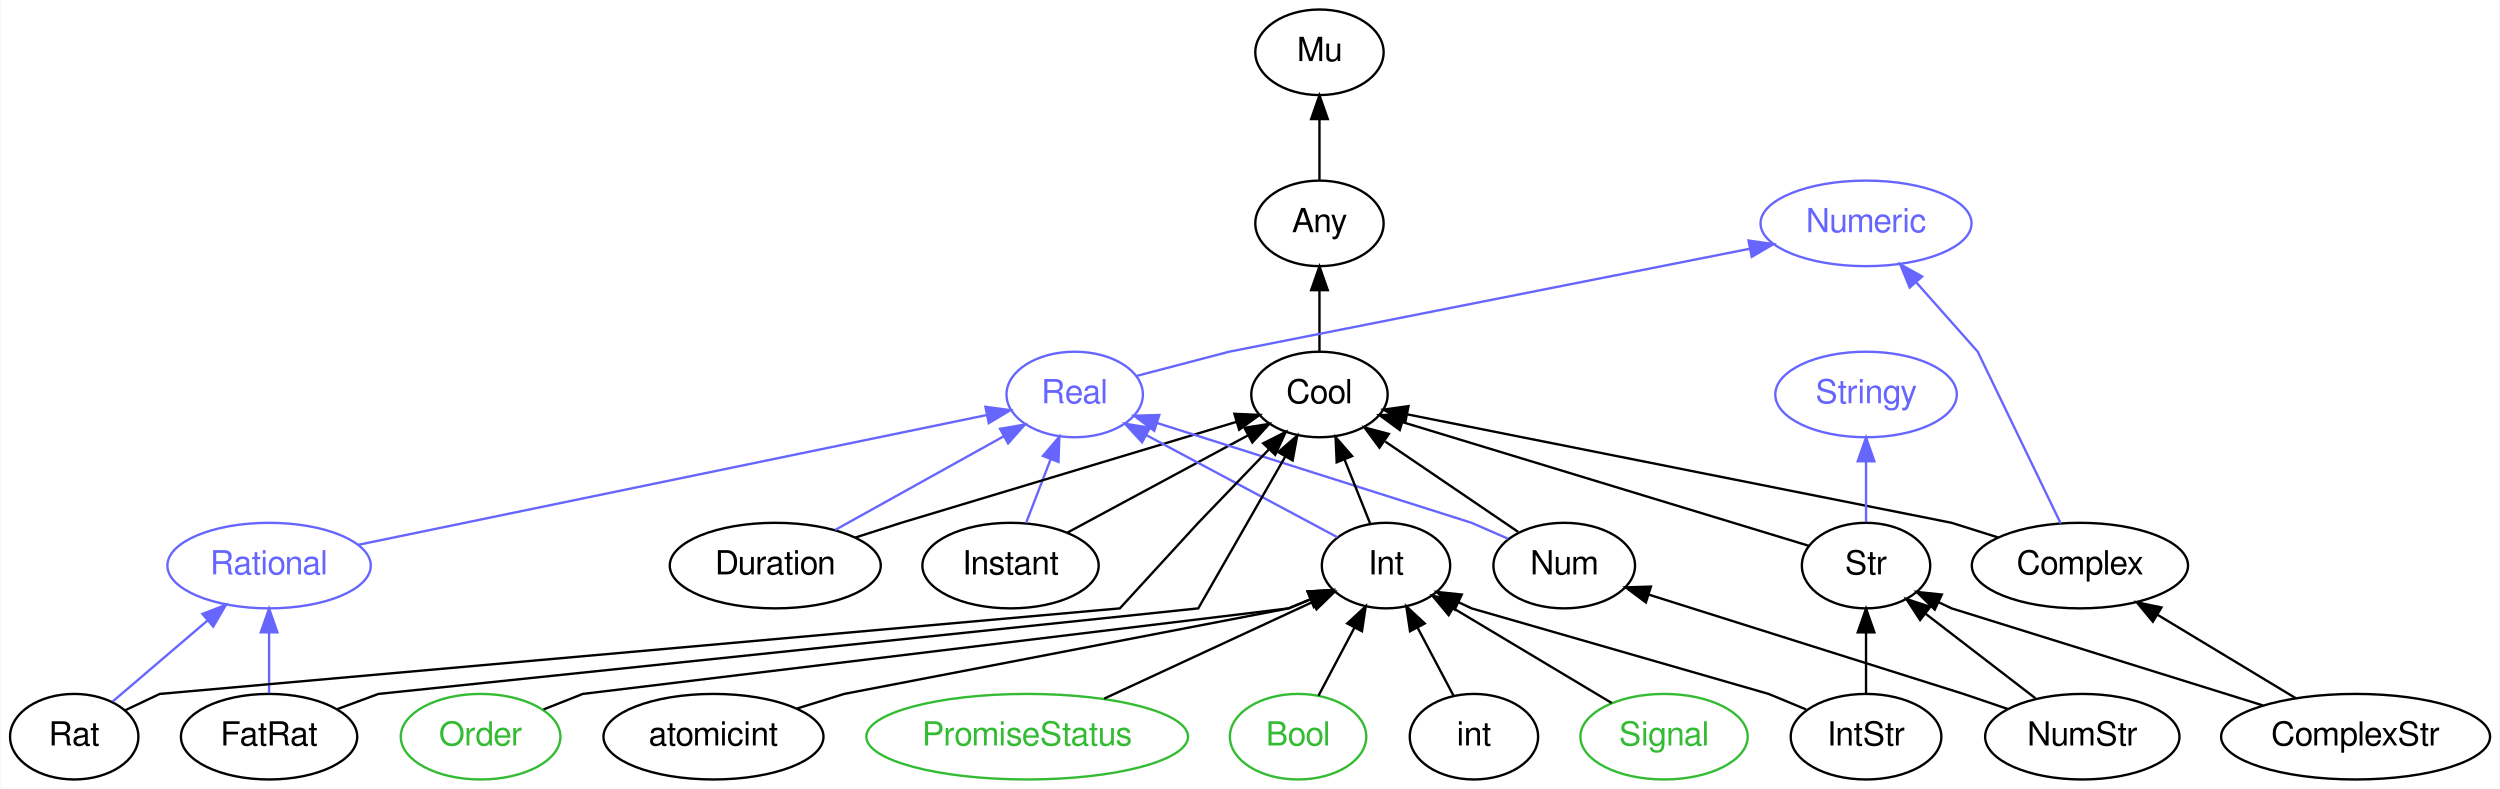
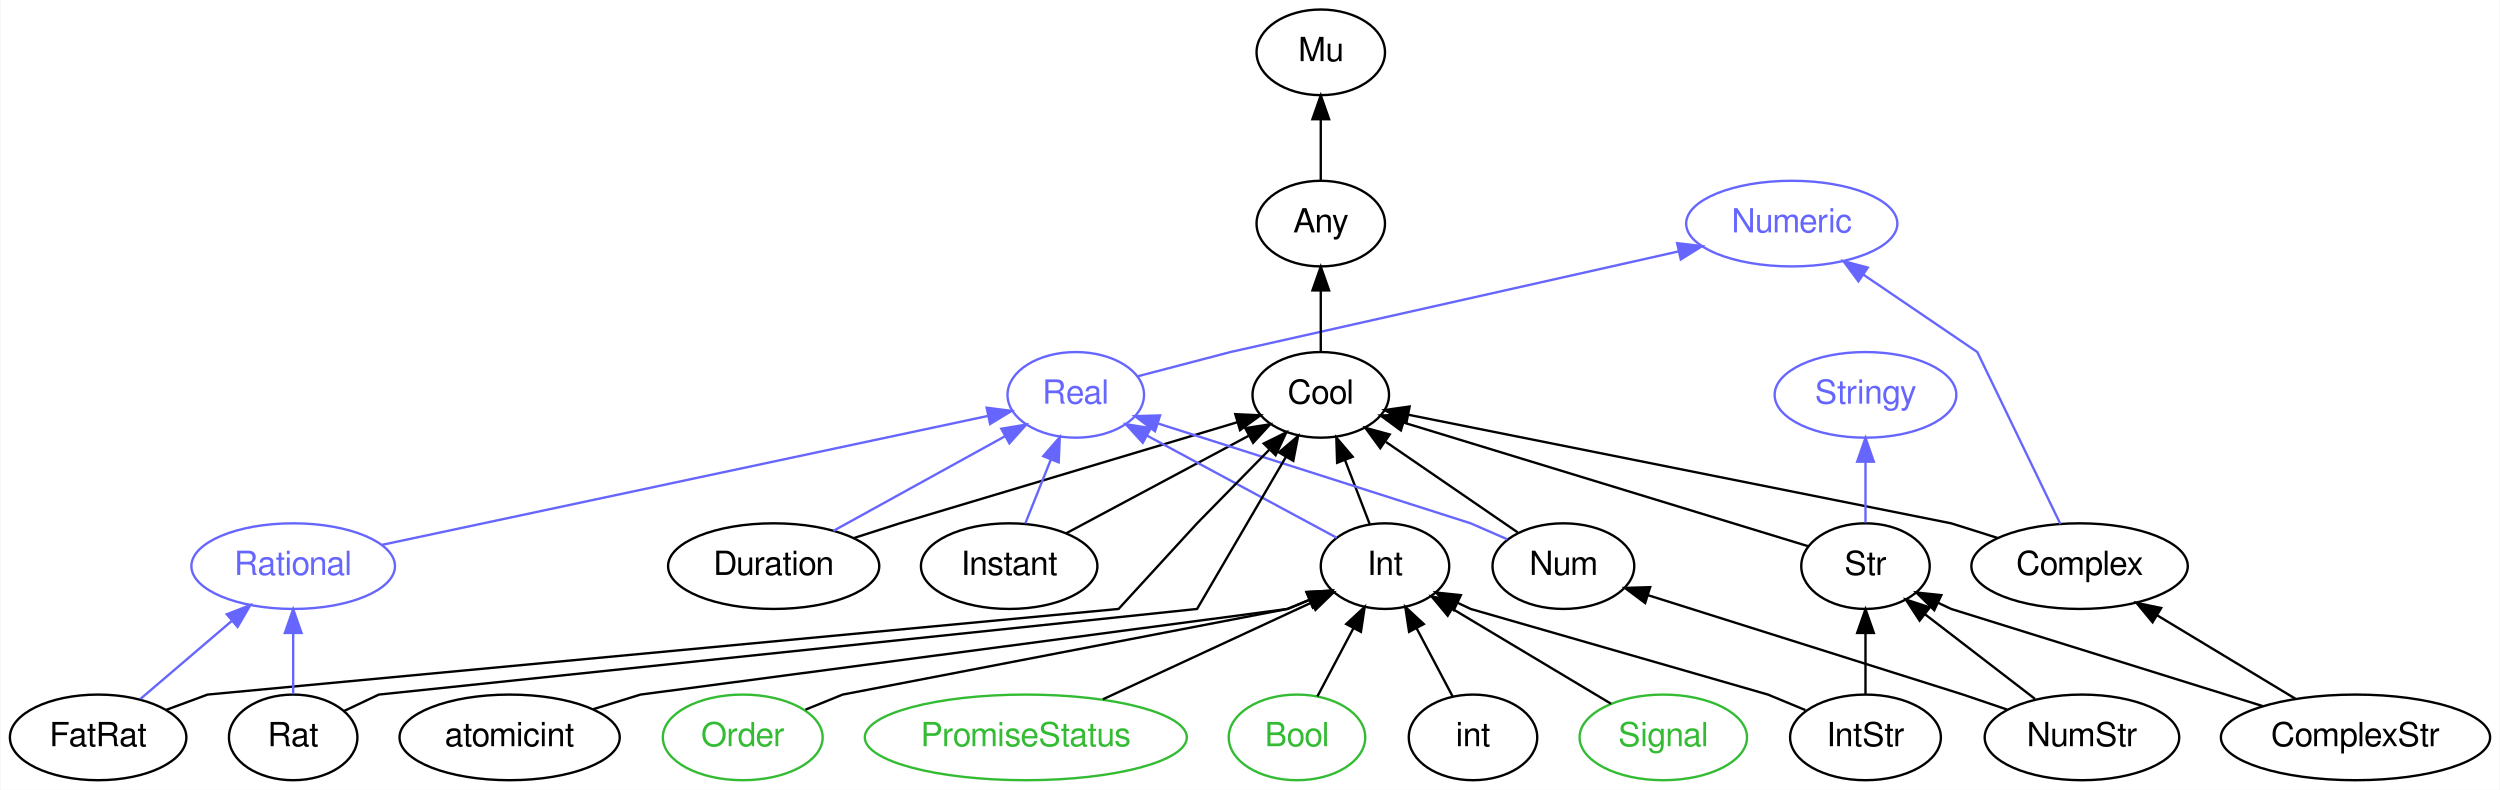
- <svg xmlns="http://www.w3.org/2000/svg" xmlns:xlink="http://www.w3.org/1999/xlink" width="1052pt" height="332pt" viewBox="0.00 0.00 1051.54 332.00">
+ <svg xmlns="http://www.w3.org/2000/svg" xmlns:xlink="http://www.w3.org/1999/xlink" width="1051pt" height="332pt" viewBox="0.00 0.00 1050.59 332.00">
  <g id="graph0" class="graph" transform="scale(1 1) rotate(0) translate(4 328)">
-     <polygon fill="white" stroke="none" points="-4,4 -4,-328 1047.54,-328 1047.54,4 -4,4" />
+     <polygon fill="white" stroke="none" points="-4,4 -4,-328 1046.59,-328 1046.59,4 -4,4" />
    <g id="node1" class="node">
      <g id="a_node1">
        <a xlink:href="/type/Numeric" xlink:title="Numeric">
-           <ellipse fill="none" stroke="#6666ff" cx="781" cy="-234" rx="44.393" ry="18" />
-           <text text-anchor="middle" x="781" y="-230.3" font-family="FreeSans" font-size="14.00" fill="#6666ff">Numeric</text>
+           <ellipse fill="none" stroke="#6666ff" cx="749.047" cy="-234" rx="44.393" ry="18" />
+           <text text-anchor="middle" x="749.047" y="-230.3" font-family="FreeSans" font-size="14.00" fill="#6666ff">Numeric</text>
        </a>
      </g>
    </g>
    <g id="node2" class="node">
      <g id="a_node2">
-         <a xlink:href="/type/Mu" xlink:title="Mu">
-           <ellipse fill="none" stroke="#000000" cx="551" cy="-306" rx="27" ry="18" />
-           <text text-anchor="middle" x="551" y="-302.3" font-family="FreeSans" font-size="14.00" fill="#000000">Mu</text>
-         </a>
-       </g>
+         <a xlink:href="/type/Real" xlink:title="Real">
+           <ellipse fill="none" stroke="#6666ff" cx="448.047" cy="-162" rx="28.695" ry="18" />
+           <text text-anchor="middle" x="448.047" y="-158.3" font-family="FreeSans" font-size="14.00" fill="#6666ff">Real</text>
+         </a>
+       </g>
+     </g>
+     <g id="edge23" class="edge">
+       <path fill="none" stroke="#6666ff" d="M474.11,-169.817C492.194,-174.546 513.047,-180 513.047,-180 513.047,-180 632.703,-206.872 701.612,-222.347" />
+       <polygon fill="#6666ff" stroke="#6666ff" points="700.867,-225.767 711.391,-224.543 702.401,-218.937 700.867,-225.767" />
    </g>
    <g id="node3" class="node">
      <g id="a_node3">
-         <a xlink:href="/type/Any" xlink:title="Any">
-           <ellipse fill="none" stroke="#000000" cx="551" cy="-234" rx="27" ry="18" />
-           <text text-anchor="middle" x="551" y="-230.3" font-family="FreeSans" font-size="14.00" fill="#000000">Any</text>
-         </a>
-       </g>
-     </g>
-     <g id="edge1" class="edge">
-       <path fill="none" stroke="#000000" d="M551,-252.303C551,-260.017 551,-269.288 551,-277.888" />
-       <polygon fill="#000000" stroke="#000000" points="547.5,-277.896 551,-287.896 554.5,-277.896 547.5,-277.896" />
+         <a xlink:href="/type/Mu" xlink:title="Mu">
+           <ellipse fill="none" stroke="#000000" cx="551.047" cy="-306" rx="27" ry="18" />
+           <text text-anchor="middle" x="551.047" y="-302.3" font-family="FreeSans" font-size="14.00" fill="#000000">Mu</text>
+         </a>
+       </g>
    </g>
    <g id="node4" class="node">
      <g id="a_node4">
-         <a xlink:href="/type/Cool" xlink:title="Cool">
-           <ellipse fill="none" stroke="#000000" cx="551" cy="-162" rx="28.695" ry="18" />
-           <text text-anchor="middle" x="551" y="-158.3" font-family="FreeSans" font-size="14.00" fill="#000000">Cool</text>
-         </a>
-       </g>
-     </g>
-     <g id="edge2" class="edge">
-       <path fill="none" stroke="#000000" d="M551,-180.303C551,-188.017 551,-197.288 551,-205.888" />
-       <polygon fill="#000000" stroke="#000000" points="547.5,-205.896 551,-215.896 554.5,-205.896 547.5,-205.896" />
+         <a xlink:href="/type/Any" xlink:title="Any">
+           <ellipse fill="none" stroke="#000000" cx="551.047" cy="-234" rx="27" ry="18" />
+           <text text-anchor="middle" x="551.047" y="-230.3" font-family="FreeSans" font-size="14.00" fill="#000000">Any</text>
+         </a>
+       </g>
+     </g>
+     <g id="edge1" class="edge">
+       <path fill="none" stroke="#000000" d="M551.047,-252.303C551.047,-260.017 551.047,-269.288 551.047,-277.888" />
+       <polygon fill="#000000" stroke="#000000" points="547.547,-277.896 551.047,-287.896 554.547,-277.896 547.547,-277.896" />
    </g>
    <g id="node5" class="node">
      <g id="a_node5">
-         <a xlink:href="/type/Complex" xlink:title="Complex">
-           <ellipse fill="none" stroke="#000000" cx="871" cy="-90" rx="45.492" ry="18" />
-           <text text-anchor="middle" x="871" y="-86.3" font-family="FreeSans" font-size="14.00" fill="#000000">Complex</text>
-         </a>
-       </g>
-     </g>
-     <g id="edge23" class="edge">
-       <path fill="none" stroke="#6666ff" d="M862.912,-107.74C850.456,-133.521 828,-180 828,-180 828,-180 814.601,-195.11 802.111,-209.194" />
-       <polygon fill="#6666ff" stroke="#6666ff" points="799.373,-207.006 795.357,-216.81 804.611,-211.651 799.373,-207.006" />
-     </g>
-     <g id="edge3" class="edge">
-       <path fill="none" stroke="#000000" d="M836.495,-101.863C825.912,-105.194 817,-108 817,-108 817,-108 661.287,-139.026 588.135,-153.601" />
-       <polygon fill="#000000" stroke="#000000" points="587.093,-150.24 577.969,-155.626 588.461,-157.105 587.093,-150.24" />
+         <a xlink:href="/type/Cool" xlink:title="Cool">
+           <ellipse fill="none" stroke="#000000" cx="551.047" cy="-162" rx="28.695" ry="18" />
+           <text text-anchor="middle" x="551.047" y="-158.3" font-family="FreeSans" font-size="14.00" fill="#000000">Cool</text>
+         </a>
+       </g>
+     </g>
+     <g id="edge2" class="edge">
+       <path fill="none" stroke="#000000" d="M551.047,-180.303C551.047,-188.017 551.047,-197.288 551.047,-205.888" />
+       <polygon fill="#000000" stroke="#000000" points="547.547,-205.896 551.047,-215.896 554.547,-205.896 547.547,-205.896" />
    </g>
    <g id="node6" class="node">
      <g id="a_node6">
-         <a xlink:href="/type/Real" xlink:title="Real">
-           <ellipse fill="none" stroke="#6666ff" cx="448" cy="-162" rx="28.695" ry="18" />
-           <text text-anchor="middle" x="448" y="-158.3" font-family="FreeSans" font-size="14.00" fill="#6666ff">Real</text>
+         <a xlink:href="/type/Complex" xlink:title="Complex">
+           <ellipse fill="none" stroke="#000000" cx="870.047" cy="-90" rx="45.492" ry="18" />
+           <text text-anchor="middle" x="870.047" y="-86.3" font-family="FreeSans" font-size="14.00" fill="#000000">Complex</text>
        </a>
      </g>
    </g>
    <g id="edge24" class="edge">
-       <path fill="none" stroke="#6666ff" d="M474.063,-169.817C492.147,-174.546 513,-180 513,-180 513,-180 654.692,-208.021 732.022,-223.314" />
-       <polygon fill="#6666ff" stroke="#6666ff" points="731.541,-226.787 742.03,-225.293 732.9,-219.92 731.541,-226.787" />
+       <path fill="none" stroke="#6666ff" d="M861.959,-107.74C849.503,-133.521 827.047,-180 827.047,-180 827.047,-180 801.177,-197.578 779.235,-212.487" />
+       <polygon fill="#6666ff" stroke="#6666ff" points="777.078,-209.721 770.774,-218.237 781.012,-215.511 777.078,-209.721" />
+     </g>
+     <g id="edge3" class="edge">
+       <path fill="none" stroke="#000000" d="M835.542,-101.863C824.959,-105.194 816.047,-108 816.047,-108 816.047,-108 660.919,-139.026 588.042,-153.601" />
+       <polygon fill="#000000" stroke="#000000" points="587.034,-150.233 577.915,-155.626 588.407,-157.097 587.034,-150.233" />
    </g>
    <g id="node7" class="node">
      <g id="a_node7">
        <a xlink:href="/type/Stringy" xlink:title="Stringy">
-           <ellipse fill="none" stroke="#6666ff" cx="781" cy="-162" rx="38.194" ry="18" />
-           <text text-anchor="middle" x="781" y="-158.3" font-family="FreeSans" font-size="14.00" fill="#6666ff">Stringy</text>
+           <ellipse fill="none" stroke="#6666ff" cx="780.047" cy="-162" rx="38.194" ry="18" />
+           <text text-anchor="middle" x="780.047" y="-158.3" font-family="FreeSans" font-size="14.00" fill="#6666ff">Stringy</text>
        </a>
      </g>
    </g>
    <g id="node8" class="node">
      <g id="a_node8">
        <a xlink:href="/type/Str" xlink:title="Str">
-           <ellipse fill="none" stroke="#000000" cx="781" cy="-90" rx="27" ry="18" />
-           <text text-anchor="middle" x="781" y="-86.3" font-family="FreeSans" font-size="14.00" fill="#000000">Str</text>
+           <ellipse fill="none" stroke="#000000" cx="780.047" cy="-90" rx="27" ry="18" />
+           <text text-anchor="middle" x="780.047" y="-86.3" font-family="FreeSans" font-size="14.00" fill="#000000">Str</text>
        </a>
      </g>
    </g>
    <g id="edge4" class="edge">
-       <path fill="none" stroke="#000000" d="M756.821,-98.359C715.989,-110.786 633.22,-135.977 586.03,-150.339" />
-       <polygon fill="#000000" stroke="#000000" points="584.795,-147.056 576.248,-153.316 586.834,-153.753 584.795,-147.056" />
+       <path fill="none" stroke="#000000" d="M755.973,-98.359C715.319,-110.786 632.909,-135.977 585.925,-150.339" />
+       <polygon fill="#000000" stroke="#000000" points="584.725,-147.045 576.185,-153.316 586.771,-153.74 584.725,-147.045" />
    </g>
    <g id="edge25" class="edge">
-       <path fill="none" stroke="#6666ff" d="M781,-108.303C781,-116.017 781,-125.288 781,-133.888" />
-       <polygon fill="#6666ff" stroke="#6666ff" points="777.5,-133.896 781,-143.896 784.5,-133.896 777.5,-133.896" />
+       <path fill="none" stroke="#6666ff" d="M780.047,-108.303C780.047,-116.017 780.047,-125.288 780.047,-133.888" />
+       <polygon fill="#6666ff" stroke="#6666ff" points="776.547,-133.896 780.047,-143.896 783.547,-133.896 776.547,-133.896" />
    </g>
    <g id="node9" class="node">
      <g id="a_node9">
        <a xlink:href="/type/ComplexStr" xlink:title="ComplexStr">
-           <ellipse fill="none" stroke="#000000" cx="987" cy="-18" rx="56.59" ry="18" />
-           <text text-anchor="middle" x="987" y="-14.3" font-family="FreeSans" font-size="14.00" fill="#000000">ComplexStr</text>
+           <ellipse fill="none" stroke="#000000" cx="986.047" cy="-18" rx="56.59" ry="18" />
+           <text text-anchor="middle" x="986.047" y="-14.3" font-family="FreeSans" font-size="14.00" fill="#000000">ComplexStr</text>
        </a>
      </g>
    </g>
    <g id="edge5" class="edge">
-       <path fill="none" stroke="#000000" d="M961.83,-34.189C944.765,-44.486 922.047,-58.196 903.601,-69.327" />
-       <polygon fill="#000000" stroke="#000000" points="901.686,-66.395 894.932,-74.558 905.302,-72.388 901.686,-66.395" />
+       <path fill="none" stroke="#000000" d="M960.876,-34.189C943.812,-44.486 921.094,-58.196 902.648,-69.327" />
+       <polygon fill="#000000" stroke="#000000" points="900.732,-66.395 893.979,-74.558 904.349,-72.388 900.732,-66.395" />
    </g>
    <g id="edge6" class="edge">
-       <path fill="none" stroke="#000000" d="M947.999,-31.159C897.809,-46.807 817,-72 817,-72 817,-72 814.82,-73.03 811.532,-74.582" />
-       <polygon fill="#000000" stroke="#000000" points="809.905,-71.48 802.357,-78.915 812.894,-77.809 809.905,-71.48" />
+       <path fill="none" stroke="#000000" d="M947.045,-31.159C896.855,-46.807 816.047,-72 816.047,-72 816.047,-72 813.866,-73.03 810.579,-74.582" />
+       <polygon fill="#000000" stroke="#000000" points="808.952,-71.48 801.404,-78.915 811.941,-77.809 808.952,-71.48" />
    </g>
    <g id="node10" class="node">
      <g id="a_node10">
-         <a xlink:href="/type/Rational" xlink:title="Rational">
-           <ellipse fill="none" stroke="#6666ff" cx="109" cy="-90" rx="42.793" ry="18" />
-           <text text-anchor="middle" x="109" y="-86.3" font-family="FreeSans" font-size="14.00" fill="#6666ff">Rational</text>
+         <a xlink:href="/type/Duration" xlink:title="Duration">
+           <ellipse fill="none" stroke="#000000" cx="321.047" cy="-90" rx="44.393" ry="18" />
+           <text text-anchor="middle" x="321.047" y="-86.3" font-family="FreeSans" font-size="14.00" fill="#000000">Duration</text>
        </a>
      </g>
    </g>
    <g id="edge26" class="edge">
-       <path fill="none" stroke="#6666ff" d="M146.574,-98.759C212.028,-112.274 346.169,-139.973 411.128,-153.386" />
-       <polygon fill="#6666ff" stroke="#6666ff" points="410.437,-156.817 420.938,-155.412 411.853,-149.962 410.437,-156.817" />
+       <path fill="none" stroke="#6666ff" d="M346.138,-104.83C366.885,-116.265 396.393,-132.53 418.322,-144.616" />
+       <polygon fill="#6666ff" stroke="#6666ff" points="416.761,-147.752 427.209,-149.514 420.14,-141.622 416.761,-147.752" />
+     </g>
+     <g id="edge7" class="edge">
+       <path fill="none" stroke="#000000" d="M354.612,-101.766C365.131,-105.14 374.047,-108 374.047,-108 374.047,-108 464.309,-135.028 515.919,-150.481" />
+       <polygon fill="#000000" stroke="#000000" points="515.103,-153.891 525.687,-153.406 517.111,-147.185 515.103,-153.891" />
    </g>
    <g id="node11" class="node">
      <g id="a_node11">
        <a xlink:href="/type/Instant" xlink:title="Instant">
-           <ellipse fill="none" stroke="#000000" cx="421" cy="-90" rx="37.093" ry="18" />
-           <text text-anchor="middle" x="421" y="-86.3" font-family="FreeSans" font-size="14.00" fill="#000000">Instant</text>
-         </a>
-       </g>
-     </g>
-     <g id="edge7" class="edge">
-       <path fill="none" stroke="#000000" d="M444.844,-103.839C466.233,-115.356 497.722,-132.312 520.851,-144.766" />
-       <polygon fill="#000000" stroke="#000000" points="519.423,-147.972 529.887,-149.632 522.742,-141.809 519.423,-147.972" />
+           <ellipse fill="none" stroke="#000000" cx="420.047" cy="-90" rx="37.093" ry="18" />
+           <text text-anchor="middle" x="420.047" y="-86.3" font-family="FreeSans" font-size="14.00" fill="#000000">Instant</text>
+         </a>
+       </g>
    </g>
    <g id="edge27" class="edge">
-       <path fill="none" stroke="#6666ff" d="M427.536,-107.945C430.62,-115.941 434.372,-125.669 437.817,-134.6" />
-       <polygon fill="#6666ff" stroke="#6666ff" points="434.66,-136.141 441.524,-144.211 441.191,-133.621 434.66,-136.141" />
+       <path fill="none" stroke="#6666ff" d="M426.825,-107.945C430.058,-116.027 433.998,-125.879 437.602,-134.888" />
+       <polygon fill="#6666ff" stroke="#6666ff" points="434.367,-136.226 441.331,-144.211 440.867,-133.626 434.367,-136.226" />
+     </g>
+     <g id="edge8" class="edge">
+       <path fill="none" stroke="#000000" d="M444.074,-103.839C465.628,-115.356 497.359,-132.312 520.666,-144.766" />
+       <polygon fill="#000000" stroke="#000000" points="519.302,-148.006 529.772,-149.632 522.601,-141.832 519.302,-148.006" />
    </g>
    <g id="node12" class="node">
      <g id="a_node12">
-         <a xlink:href="/type/Duration" xlink:title="Duration">
-           <ellipse fill="none" stroke="#000000" cx="322" cy="-90" rx="44.393" ry="18" />
-           <text text-anchor="middle" x="322" y="-86.3" font-family="FreeSans" font-size="14.00" fill="#000000">Duration</text>
-         </a>
-       </g>
-     </g>
-     <g id="edge8" class="edge">
-       <path fill="none" stroke="#000000" d="M355.566,-101.766C366.084,-105.14 375,-108 375,-108 375,-108 464.752,-135.028 516.07,-150.481" />
-       <polygon fill="#000000" stroke="#000000" points="515.199,-153.874 525.783,-153.406 517.217,-147.172 515.199,-153.874" />
+         <a xlink:href="/type/Rational" xlink:title="Rational">
+           <ellipse fill="none" stroke="#6666ff" cx="119.047" cy="-90" rx="42.793" ry="18" />
+           <text text-anchor="middle" x="119.047" y="-86.3" font-family="FreeSans" font-size="14.00" fill="#6666ff">Rational</text>
+         </a>
+       </g>
    </g>
    <g id="edge28" class="edge">
-       <path fill="none" stroke="#6666ff" d="M347.195,-104.997C367.681,-116.378 396.629,-132.461 418.252,-144.473" />
-       <polygon fill="#6666ff" stroke="#6666ff" points="416.583,-147.55 427.025,-149.347 419.983,-141.431 416.583,-147.55" />
+       <path fill="none" stroke="#6666ff" d="M156.467,-98.962C219.963,-112.472 348.047,-139.723 411.171,-153.154" />
+       <polygon fill="#6666ff" stroke="#6666ff" points="410.578,-156.606 421.087,-155.264 412.035,-149.759 410.578,-156.606" />
    </g>
    <g id="node13" class="node">
      <g id="a_node13">
-         <a xlink:href="/type/Num" xlink:title="Num">
-           <ellipse fill="none" stroke="#000000" cx="654" cy="-90" rx="29.795" ry="18" />
-           <text text-anchor="middle" x="654" y="-86.3" font-family="FreeSans" font-size="14.00" fill="#000000">Num</text>
-         </a>
-       </g>
+         <a xlink:href="/type/Int" xlink:title="Int">
+           <ellipse fill="none" stroke="#000000" cx="578.047" cy="-90" rx="27" ry="18" />
+           <text text-anchor="middle" x="578.047" y="-86.3" font-family="FreeSans" font-size="14.00" fill="#000000">Int</text>
+         </a>
+       </g>
+     </g>
+     <g id="edge29" class="edge">
+       <path fill="none" stroke="#6666ff" d="M557.734,-101.938C536.332,-113.462 502.4,-131.733 477.942,-144.902" />
+       <polygon fill="#6666ff" stroke="#6666ff" points="476.223,-141.853 469.078,-149.675 479.542,-148.016 476.223,-141.853" />
    </g>
    <g id="edge9" class="edge">
-       <path fill="none" stroke="#000000" d="M634.626,-104.166C618.846,-114.891 596.365,-130.17 578.685,-142.185" />
-       <polygon fill="#000000" stroke="#000000" points="576.242,-139.613 569.939,-148.129 580.177,-145.403 576.242,-139.613" />
-     </g>
-     <g id="edge29" class="edge">
-       <path fill="none" stroke="#6666ff" d="M630.414,-101.281C622.201,-104.861 615,-108 615,-108 615,-108 531.492,-134.503 482.58,-150.026" />
-       <polygon fill="#6666ff" stroke="#6666ff" points="481.474,-146.704 473.002,-153.065 483.592,-153.376 481.474,-146.704" />
+       <path fill="none" stroke="#000000" d="M571.648,-107.589C568.533,-115.665 564.713,-125.569 561.212,-134.645" />
+       <polygon fill="#000000" stroke="#000000" points="557.92,-133.454 557.587,-144.044 564.451,-135.973 557.92,-133.454" />
    </g>
    <g id="node14" class="node">
      <g id="a_node14">
-         <a xlink:href="/type/Int" xlink:title="Int">
-           <ellipse fill="none" stroke="#000000" cx="579" cy="-90" rx="27" ry="18" />
-           <text text-anchor="middle" x="579" y="-86.3" font-family="FreeSans" font-size="14.00" fill="#000000">Int</text>
-         </a>
-       </g>
+         <a xlink:href="/type/Num" xlink:title="Num">
+           <ellipse fill="none" stroke="#000000" cx="653.047" cy="-90" rx="29.795" ry="18" />
+           <text text-anchor="middle" x="653.047" y="-86.3" font-family="FreeSans" font-size="14.00" fill="#000000">Num</text>
+         </a>
+       </g>
+     </g>
+     <g id="edge30" class="edge">
+       <path fill="none" stroke="#6666ff" d="M629.461,-101.281C621.247,-104.861 614.047,-108 614.047,-108 614.047,-108 531.385,-134.392 482.724,-149.928" />
+       <polygon fill="#6666ff" stroke="#6666ff" points="481.36,-146.69 472.899,-153.065 483.489,-153.358 481.36,-146.69" />
    </g>
    <g id="edge10" class="edge">
-       <path fill="none" stroke="#000000" d="M572.364,-107.589C569.134,-115.665 565.172,-125.569 561.542,-134.645" />
-       <polygon fill="#000000" stroke="#000000" points="558.247,-133.459 557.782,-144.044 564.746,-136.059 558.247,-133.459" />
-     </g>
-     <g id="edge30" class="edge">
-       <path fill="none" stroke="#6666ff" d="M558.531,-101.938C536.964,-113.462 502.772,-131.733 478.125,-144.902" />
-       <polygon fill="#6666ff" stroke="#6666ff" points="476.363,-141.876 469.193,-149.675 479.662,-148.05 476.363,-141.876" />
+       <path fill="none" stroke="#000000" d="M633.861,-104.166C618.234,-114.891 595.971,-130.17 578.463,-142.185" />
+       <polygon fill="#000000" stroke="#000000" points="576.066,-139.585 569.801,-148.129 580.027,-145.356 576.066,-139.585" />
    </g>
    <g id="node15" class="node">
      <g id="a_node15">
-         <a xlink:href="/type/NumStr" xlink:title="NumStr">
-           <ellipse fill="none" stroke="#000000" cx="872" cy="-18" rx="40.893" ry="18" />
-           <text text-anchor="middle" x="872" y="-14.3" font-family="FreeSans" font-size="14.00" fill="#000000">NumStr</text>
-         </a>
-       </g>
-     </g>
-     <g id="edge12" class="edge">
-       <path fill="none" stroke="#000000" d="M852.254,-34.189C838.708,-44.609 820.621,-58.522 806.06,-69.723" />
-       <polygon fill="#000000" stroke="#000000" points="803.747,-67.087 797.955,-75.958 808.015,-72.635 803.747,-67.087" />
+         <a xlink:href="/type/atomicint" xlink:title="atomicint">
+           <ellipse fill="none" stroke="#000000" cx="210.047" cy="-18" rx="46.292" ry="18" />
+           <text text-anchor="middle" x="210.047" y="-14.3" font-family="FreeSans" font-size="14.00" fill="#000000">atomicint</text>
+         </a>
+       </g>
    </g>
    <g id="edge11" class="edge">
-       <path fill="none" stroke="#000000" d="M840.618,-29.67C830.572,-33.085 822,-36 822,-36 822,-36 738.858,-62.229 689.552,-77.784" />
-       <polygon fill="#000000" stroke="#000000" points="688.365,-74.488 679.882,-80.835 690.472,-81.164 688.365,-74.488" />
+       <path fill="none" stroke="#000000" d="M245.19,-29.863C255.97,-33.194 265.047,-36 265.047,-36 265.047,-36 537.047,-72 537.047,-72 537.047,-72 540.926,-73.609 546.299,-75.836" />
+       <polygon fill="#000000" stroke="#000000" points="545.049,-79.107 555.627,-79.704 547.73,-72.641 545.049,-79.107" />
    </g>
    <g id="node16" class="node">
      <g id="a_node16">
-         <a xlink:href="/type/Signal" xlink:title="Signal">
-           <ellipse fill="none" stroke="#33bb33" cx="696" cy="-18" rx="35.194" ry="18" />
-           <text text-anchor="middle" x="696" y="-14.3" font-family="FreeSans" font-size="14.00" fill="#33bb33">Signal</text>
-         </a>
-       </g>
-     </g>
-     <g id="edge13" class="edge">
-       <path fill="none" stroke="#000000" d="M673.993,-32.166C655.08,-43.482 627.693,-59.867 607.18,-72.14" />
-       <polygon fill="#000000" stroke="#000000" points="605.359,-69.151 598.575,-77.288 608.953,-75.158 605.359,-69.151" />
+         <a xlink:href="/type/Order" xlink:title="Order">
+           <ellipse fill="none" stroke="#33bb33" cx="308.047" cy="-18" rx="33.595" ry="18" />
+           <text text-anchor="middle" x="308.047" y="-14.3" font-family="FreeSans" font-size="14.00" fill="#33bb33">Order</text>
+         </a>
+       </g>
+     </g>
+     <g id="edge12" class="edge">
+       <path fill="none" stroke="#000000" d="M334.407,-29.67C342.846,-33.085 350.047,-36 350.047,-36 350.047,-36 537.047,-72 537.047,-72 537.047,-72 540.926,-73.609 546.299,-75.836" />
+       <polygon fill="#000000" stroke="#000000" points="545.049,-79.107 555.627,-79.704 547.73,-72.641 545.049,-79.107" />
    </g>
    <g id="node17" class="node">
      <g id="a_node17">
-         <a xlink:href="/type/Order" xlink:title="Order">
-           <ellipse fill="none" stroke="#33bb33" cx="198" cy="-18" rx="33.595" ry="18" />
-           <text text-anchor="middle" x="198" y="-14.3" font-family="FreeSans" font-size="14.00" fill="#33bb33">Order</text>
-         </a>
-       </g>
-     </g>
-     <g id="edge14" class="edge">
-       <path fill="none" stroke="#000000" d="M224.498,-29.476C233.347,-32.974 241,-36 241,-36 241,-36 538,-72 538,-72 538,-72 541.88,-73.609 547.252,-75.836" />
-       <polygon fill="#000000" stroke="#000000" points="546.003,-79.107 556.581,-79.704 548.684,-72.641 546.003,-79.107" />
+         <a xlink:href="/type/PromiseStatus" xlink:title="PromiseStatus">
+           <ellipse fill="none" stroke="#33bb33" cx="427.047" cy="-18" rx="67.688" ry="18" />
+           <text text-anchor="middle" x="427.047" y="-14.3" font-family="FreeSans" font-size="14.00" fill="#33bb33">PromiseStatus</text>
+         </a>
+       </g>
+     </g>
+     <g id="edge13" class="edge">
+       <path fill="none" stroke="#000000" d="M459.44,-34.017C485.412,-46.057 521.62,-62.842 547.18,-74.691" />
+       <polygon fill="#000000" stroke="#000000" points="545.866,-77.94 556.411,-78.97 548.81,-71.589 545.866,-77.94" />
    </g>
    <g id="node18" class="node">
      <g id="a_node18">
-         <a xlink:href="/type/atomicint" xlink:title="atomicint">
-           <ellipse fill="none" stroke="#000000" cx="296" cy="-18" rx="46.292" ry="18" />
-           <text text-anchor="middle" x="296" y="-14.3" font-family="FreeSans" font-size="14.00" fill="#000000">atomicint</text>
-         </a>
-       </g>
-     </g>
-     <g id="edge15" class="edge">
-       <path fill="none" stroke="#000000" d="M331.144,-29.863C341.923,-33.194 351,-36 351,-36 351,-36 538,-72 538,-72 538,-72 541.88,-73.609 547.252,-75.836" />
-       <polygon fill="#000000" stroke="#000000" points="546.003,-79.107 556.581,-79.704 548.684,-72.641 546.003,-79.107" />
+         <a xlink:href="/type/Bool" xlink:title="Bool">
+           <ellipse fill="none" stroke="#33bb33" cx="541.047" cy="-18" rx="28.695" ry="18" />
+           <text text-anchor="middle" x="541.047" y="-14.3" font-family="FreeSans" font-size="14.00" fill="#33bb33">Bool</text>
+         </a>
+       </g>
+     </g>
+     <g id="edge14" class="edge">
+       <path fill="none" stroke="#000000" d="M549.628,-35.235C554.111,-43.717 559.698,-54.286 564.728,-63.803" />
+       <polygon fill="#000000" stroke="#000000" points="561.744,-65.647 569.512,-72.853 567.933,-62.376 561.744,-65.647" />
    </g>
    <g id="node19" class="node">
      <g id="a_node19">
-         <a xlink:href="/type/PromiseStatus" xlink:title="PromiseStatus">
-           <ellipse fill="none" stroke="#33bb33" cx="428" cy="-18" rx="67.688" ry="18" />
-           <text text-anchor="middle" x="428" y="-14.3" font-family="FreeSans" font-size="14.00" fill="#33bb33">PromiseStatus</text>
+         <a xlink:href="/type/IntStr" xlink:title="IntStr">
+           <ellipse fill="none" stroke="#000000" cx="780.047" cy="-18" rx="31.695" ry="18" />
+           <text text-anchor="middle" x="780.047" y="-14.3" font-family="FreeSans" font-size="14.00" fill="#000000">IntStr</text>
        </a>
      </g>
    </g>
    <g id="edge16" class="edge">
-       <path fill="none" stroke="#000000" d="M460.393,-34.017C486.366,-46.057 522.573,-62.842 548.133,-74.691" />
-       <polygon fill="#000000" stroke="#000000" points="546.82,-77.94 557.364,-78.97 549.764,-71.589 546.82,-77.94" />
+       <path fill="none" stroke="#000000" d="M780.047,-36.303C780.047,-44.017 780.047,-53.288 780.047,-61.888" />
+       <polygon fill="#000000" stroke="#000000" points="776.547,-61.896 780.047,-71.896 783.547,-61.896 776.547,-61.896" />
+     </g>
+     <g id="edge15" class="edge">
+       <path fill="none" stroke="#000000" d="M754.781,-29.476C746.344,-32.974 739.047,-36 739.047,-36 739.047,-36 614.047,-72 614.047,-72 614.047,-72 611.866,-73.03 608.579,-74.582" />
+       <polygon fill="#000000" stroke="#000000" points="606.952,-71.48 599.404,-78.915 609.941,-77.809 606.952,-71.48" />
    </g>
    <g id="node20" class="node">
      <g id="a_node20">
-         <a xlink:href="/type/IntStr" xlink:title="IntStr">
-           <ellipse fill="none" stroke="#000000" cx="781" cy="-18" rx="31.695" ry="18" />
-           <text text-anchor="middle" x="781" y="-14.3" font-family="FreeSans" font-size="14.00" fill="#000000">IntStr</text>
-         </a>
-       </g>
-     </g>
-     <g id="edge18" class="edge">
-       <path fill="none" stroke="#000000" d="M781,-36.303C781,-44.017 781,-53.288 781,-61.888" />
-       <polygon fill="#000000" stroke="#000000" points="777.5,-61.896 781,-71.896 784.5,-61.896 777.5,-61.896" />
+         <a xlink:href="/type/int" xlink:title="int">
+           <ellipse fill="none" stroke="#000000" cx="615.047" cy="-18" rx="27" ry="18" />
+           <text text-anchor="middle" x="615.047" y="-14.3" font-family="FreeSans" font-size="14.00" fill="#000000">int</text>
+         </a>
+       </g>
    </g>
    <g id="edge17" class="edge">
-       <path fill="none" stroke="#000000" d="M755.734,-29.476C747.297,-32.974 740,-36 740,-36 740,-36 615,-72 615,-72 615,-72 612.82,-73.03 609.532,-74.582" />
-       <polygon fill="#000000" stroke="#000000" points="607.905,-71.48 600.357,-78.915 610.894,-77.809 607.905,-71.48" />
+       <path fill="none" stroke="#000000" d="M606.465,-35.235C601.982,-43.717 596.396,-54.286 591.365,-63.803" />
+       <polygon fill="#000000" stroke="#000000" points="588.161,-62.376 586.582,-72.853 594.349,-65.647 588.161,-62.376" />
    </g>
    <g id="node21" class="node">
      <g id="a_node21">
-         <a xlink:href="/type/Bool" xlink:title="Bool">
-           <ellipse fill="none" stroke="#33bb33" cx="542" cy="-18" rx="28.695" ry="18" />
-           <text text-anchor="middle" x="542" y="-14.3" font-family="FreeSans" font-size="14.00" fill="#33bb33">Bool</text>
-         </a>
-       </g>
-     </g>
-     <g id="edge19" class="edge">
-       <path fill="none" stroke="#000000" d="M550.582,-35.235C555.065,-43.717 560.651,-54.286 565.681,-63.803" />
-       <polygon fill="#000000" stroke="#000000" points="562.698,-65.647 570.465,-72.853 568.886,-62.376 562.698,-65.647" />
+         <a xlink:href="/type/Signal" xlink:title="Signal">
+           <ellipse fill="none" stroke="#33bb33" cx="695.047" cy="-18" rx="35.194" ry="18" />
+           <text text-anchor="middle" x="695.047" y="-14.3" font-family="FreeSans" font-size="14.00" fill="#33bb33">Signal</text>
+         </a>
+       </g>
+     </g>
+     <g id="edge18" class="edge">
+       <path fill="none" stroke="#000000" d="M673.04,-32.166C654.127,-43.482 626.74,-59.867 606.227,-72.14" />
+       <polygon fill="#000000" stroke="#000000" points="604.406,-69.151 597.622,-77.288 608,-75.158 604.406,-69.151" />
    </g>
    <g id="node22" class="node">
      <g id="a_node22">
-         <a xlink:href="/type/int" xlink:title="int">
-           <ellipse fill="none" stroke="#000000" cx="616" cy="-18" rx="27" ry="18" />
-           <text text-anchor="middle" x="616" y="-14.3" font-family="FreeSans" font-size="14.00" fill="#000000">int</text>
+         <a xlink:href="/type/NumStr" xlink:title="NumStr">
+           <ellipse fill="none" stroke="#000000" cx="871.047" cy="-18" rx="40.893" ry="18" />
+           <text text-anchor="middle" x="871.047" y="-14.3" font-family="FreeSans" font-size="14.00" fill="#000000">NumStr</text>
        </a>
      </g>
    </g>
    <g id="edge20" class="edge">
-       <path fill="none" stroke="#000000" d="M607.418,-35.235C602.935,-43.717 597.349,-54.286 592.319,-63.803" />
-       <polygon fill="#000000" stroke="#000000" points="589.114,-62.376 587.535,-72.853 595.302,-65.647 589.114,-62.376" />
+       <path fill="none" stroke="#000000" d="M851.301,-34.189C837.755,-44.609 819.668,-58.522 805.106,-69.723" />
+       <polygon fill="#000000" stroke="#000000" points="802.794,-67.087 797.001,-75.958 807.062,-72.635 802.794,-67.087" />
+     </g>
+     <g id="edge19" class="edge">
+       <path fill="none" stroke="#000000" d="M839.665,-29.67C829.619,-33.085 821.047,-36 821.047,-36 821.047,-36 737.904,-62.229 688.599,-77.784" />
+       <polygon fill="#000000" stroke="#000000" points="687.412,-74.488 678.929,-80.835 689.518,-81.164 687.412,-74.488" />
    </g>
    <g id="node23" class="node">
      <g id="a_node23">
        <a xlink:href="/type/FatRat" xlink:title="FatRat">
-           <ellipse fill="none" stroke="#000000" cx="109" cy="-18" rx="37.093" ry="18" />
-           <text text-anchor="middle" x="109" y="-14.3" font-family="FreeSans" font-size="14.00" fill="#000000">FatRat</text>
+           <ellipse fill="none" stroke="#000000" cx="37.047" cy="-18" rx="37.093" ry="18" />
+           <text text-anchor="middle" x="37.047" y="-14.3" font-family="FreeSans" font-size="14.00" fill="#000000">FatRat</text>
        </a>
      </g>
    </g>
    <g id="edge21" class="edge">
-       <path fill="none" stroke="#000000" d="M137.609,-29.573C146.964,-33.03 155,-36 155,-36 155,-36 500,-72 500,-72 500,-72 521.543,-109.595 536.626,-135.916" />
-       <polygon fill="#000000" stroke="#000000" points="533.637,-137.74 541.646,-144.676 539.711,-134.259 533.637,-137.74" />
+       <path fill="none" stroke="#000000" d="M65.656,-29.573C75.011,-33.03 83.047,-36 83.047,-36 83.047,-36 466.047,-72 466.047,-72 466.047,-72 499.047,-108 499.047,-108 499.047,-108 515.094,-124.355 529.359,-138.895" />
+       <polygon fill="#000000" stroke="#000000" points="527.06,-141.55 536.562,-146.237 532.057,-136.647 527.06,-141.55" />
    </g>
    <g id="edge31" class="edge">
-       <path fill="none" stroke="#6666ff" d="M109,-36.303C109,-44.017 109,-53.288 109,-61.888" />
-       <polygon fill="#6666ff" stroke="#6666ff" points="105.5,-61.896 109,-71.896 112.5,-61.896 105.5,-61.896" />
+       <path fill="none" stroke="#6666ff" d="M54.84,-34.189C66.045,-43.755 80.699,-56.264 93.177,-66.916" />
+       <polygon fill="#6666ff" stroke="#6666ff" points="91.127,-69.768 101.005,-73.599 95.672,-64.444 91.127,-69.768" />
    </g>
    <g id="node24" class="node">
      <g id="a_node24">
        <a xlink:href="/type/Rat" xlink:title="Rat">
-           <ellipse fill="none" stroke="#000000" cx="27" cy="-18" rx="27" ry="18" />
-           <text text-anchor="middle" x="27" y="-14.3" font-family="FreeSans" font-size="14.00" fill="#000000">Rat</text>
+           <ellipse fill="none" stroke="#000000" cx="119.047" cy="-18" rx="27" ry="18" />
+           <text text-anchor="middle" x="119.047" y="-14.3" font-family="FreeSans" font-size="14.00" fill="#000000">Rat</text>
        </a>
      </g>
    </g>
    <g id="edge22" class="edge">
-       <path fill="none" stroke="#000000" d="M48.357,-29.085C56.109,-32.746 63,-36 63,-36 63,-36 467,-72 467,-72 467,-72 500,-108 500,-108 500,-108 515.738,-124.355 529.729,-138.895" />
-       <polygon fill="#000000" stroke="#000000" points="527.338,-141.458 536.794,-146.237 532.382,-136.604 527.338,-141.458" />
+       <path fill="none" stroke="#000000" d="M140.404,-29.085C148.156,-32.746 155.047,-36 155.047,-36 155.047,-36 499.047,-72 499.047,-72 499.047,-72 521.012,-109.595 536.391,-135.916" />
+       <polygon fill="#000000" stroke="#000000" points="533.442,-137.807 541.509,-144.676 539.486,-134.276 533.442,-137.807" />
    </g>
    <g id="edge32" class="edge">
-       <path fill="none" stroke="#6666ff" d="M43.201,-32.83C54.564,-42.531 69.999,-55.707 83.064,-66.86" />
-       <polygon fill="#6666ff" stroke="#6666ff" points="80.957,-69.663 90.835,-73.493 85.502,-64.339 80.957,-69.663" />
+       <path fill="none" stroke="#6666ff" d="M119.047,-36.303C119.047,-44.017 119.047,-53.288 119.047,-61.888" />
+       <polygon fill="#6666ff" stroke="#6666ff" points="115.547,-61.896 119.047,-71.896 122.547,-61.896 115.547,-61.896" />
    </g>
  </g>
</svg>
